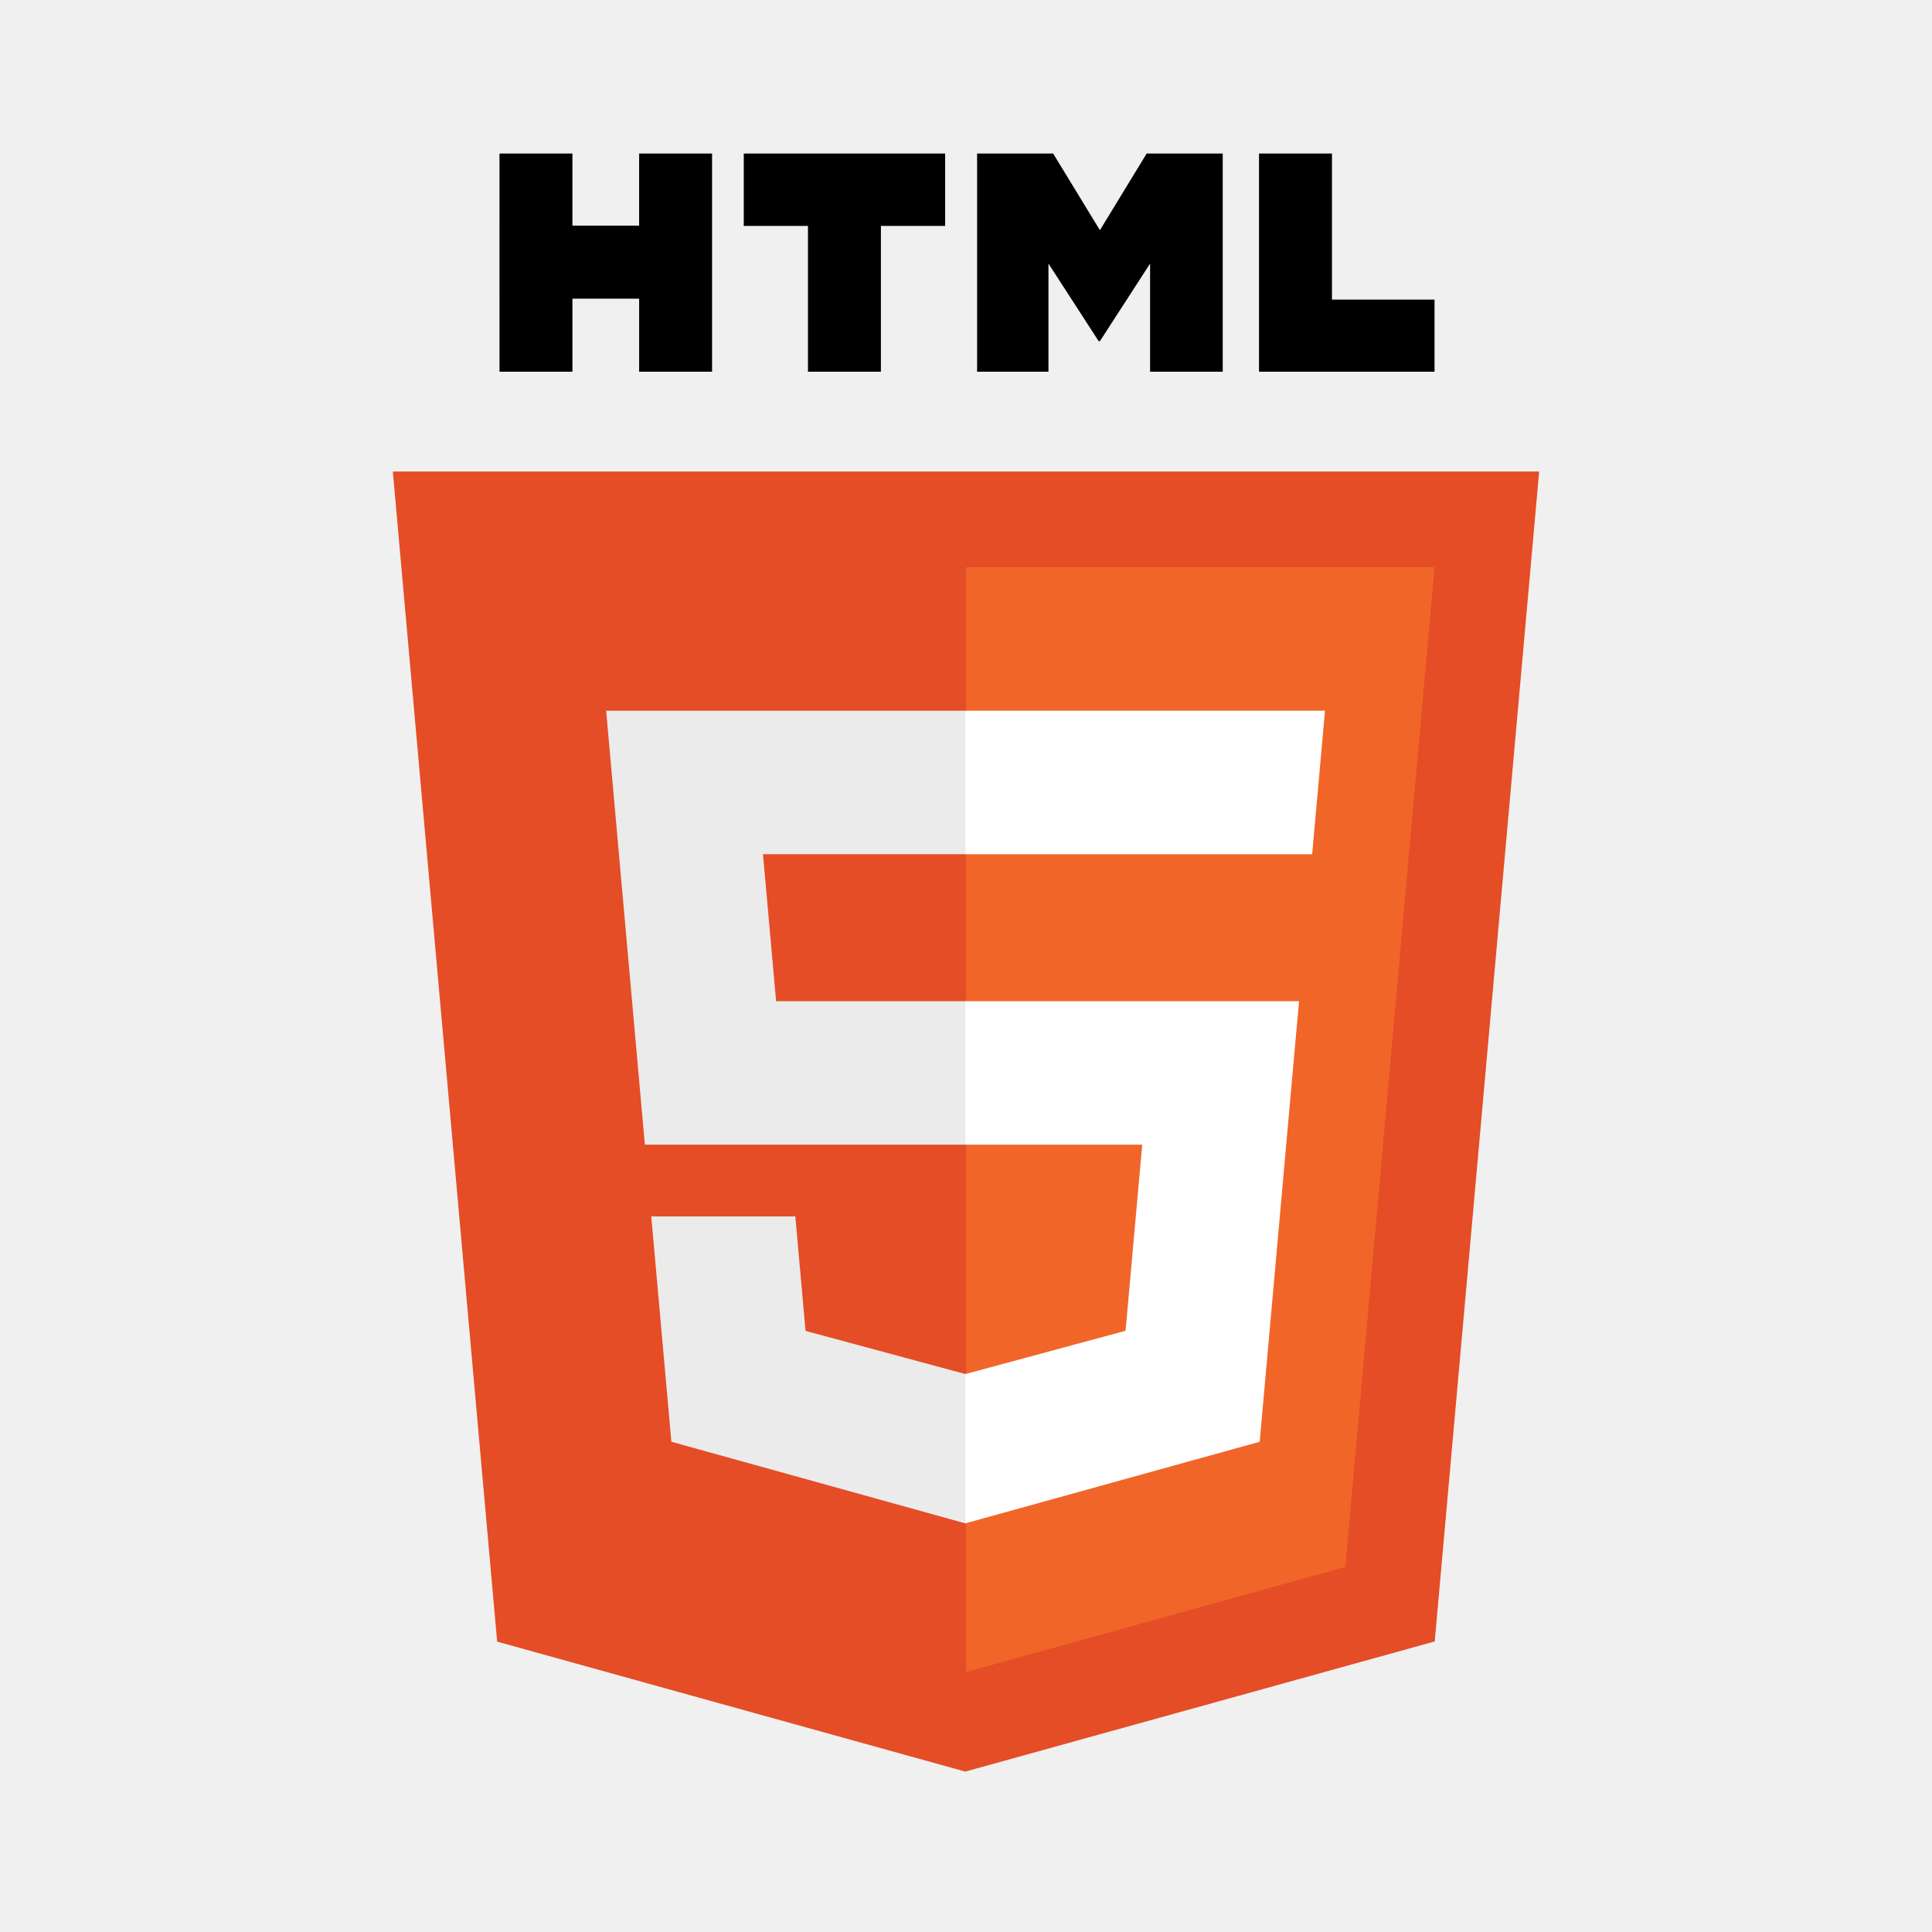
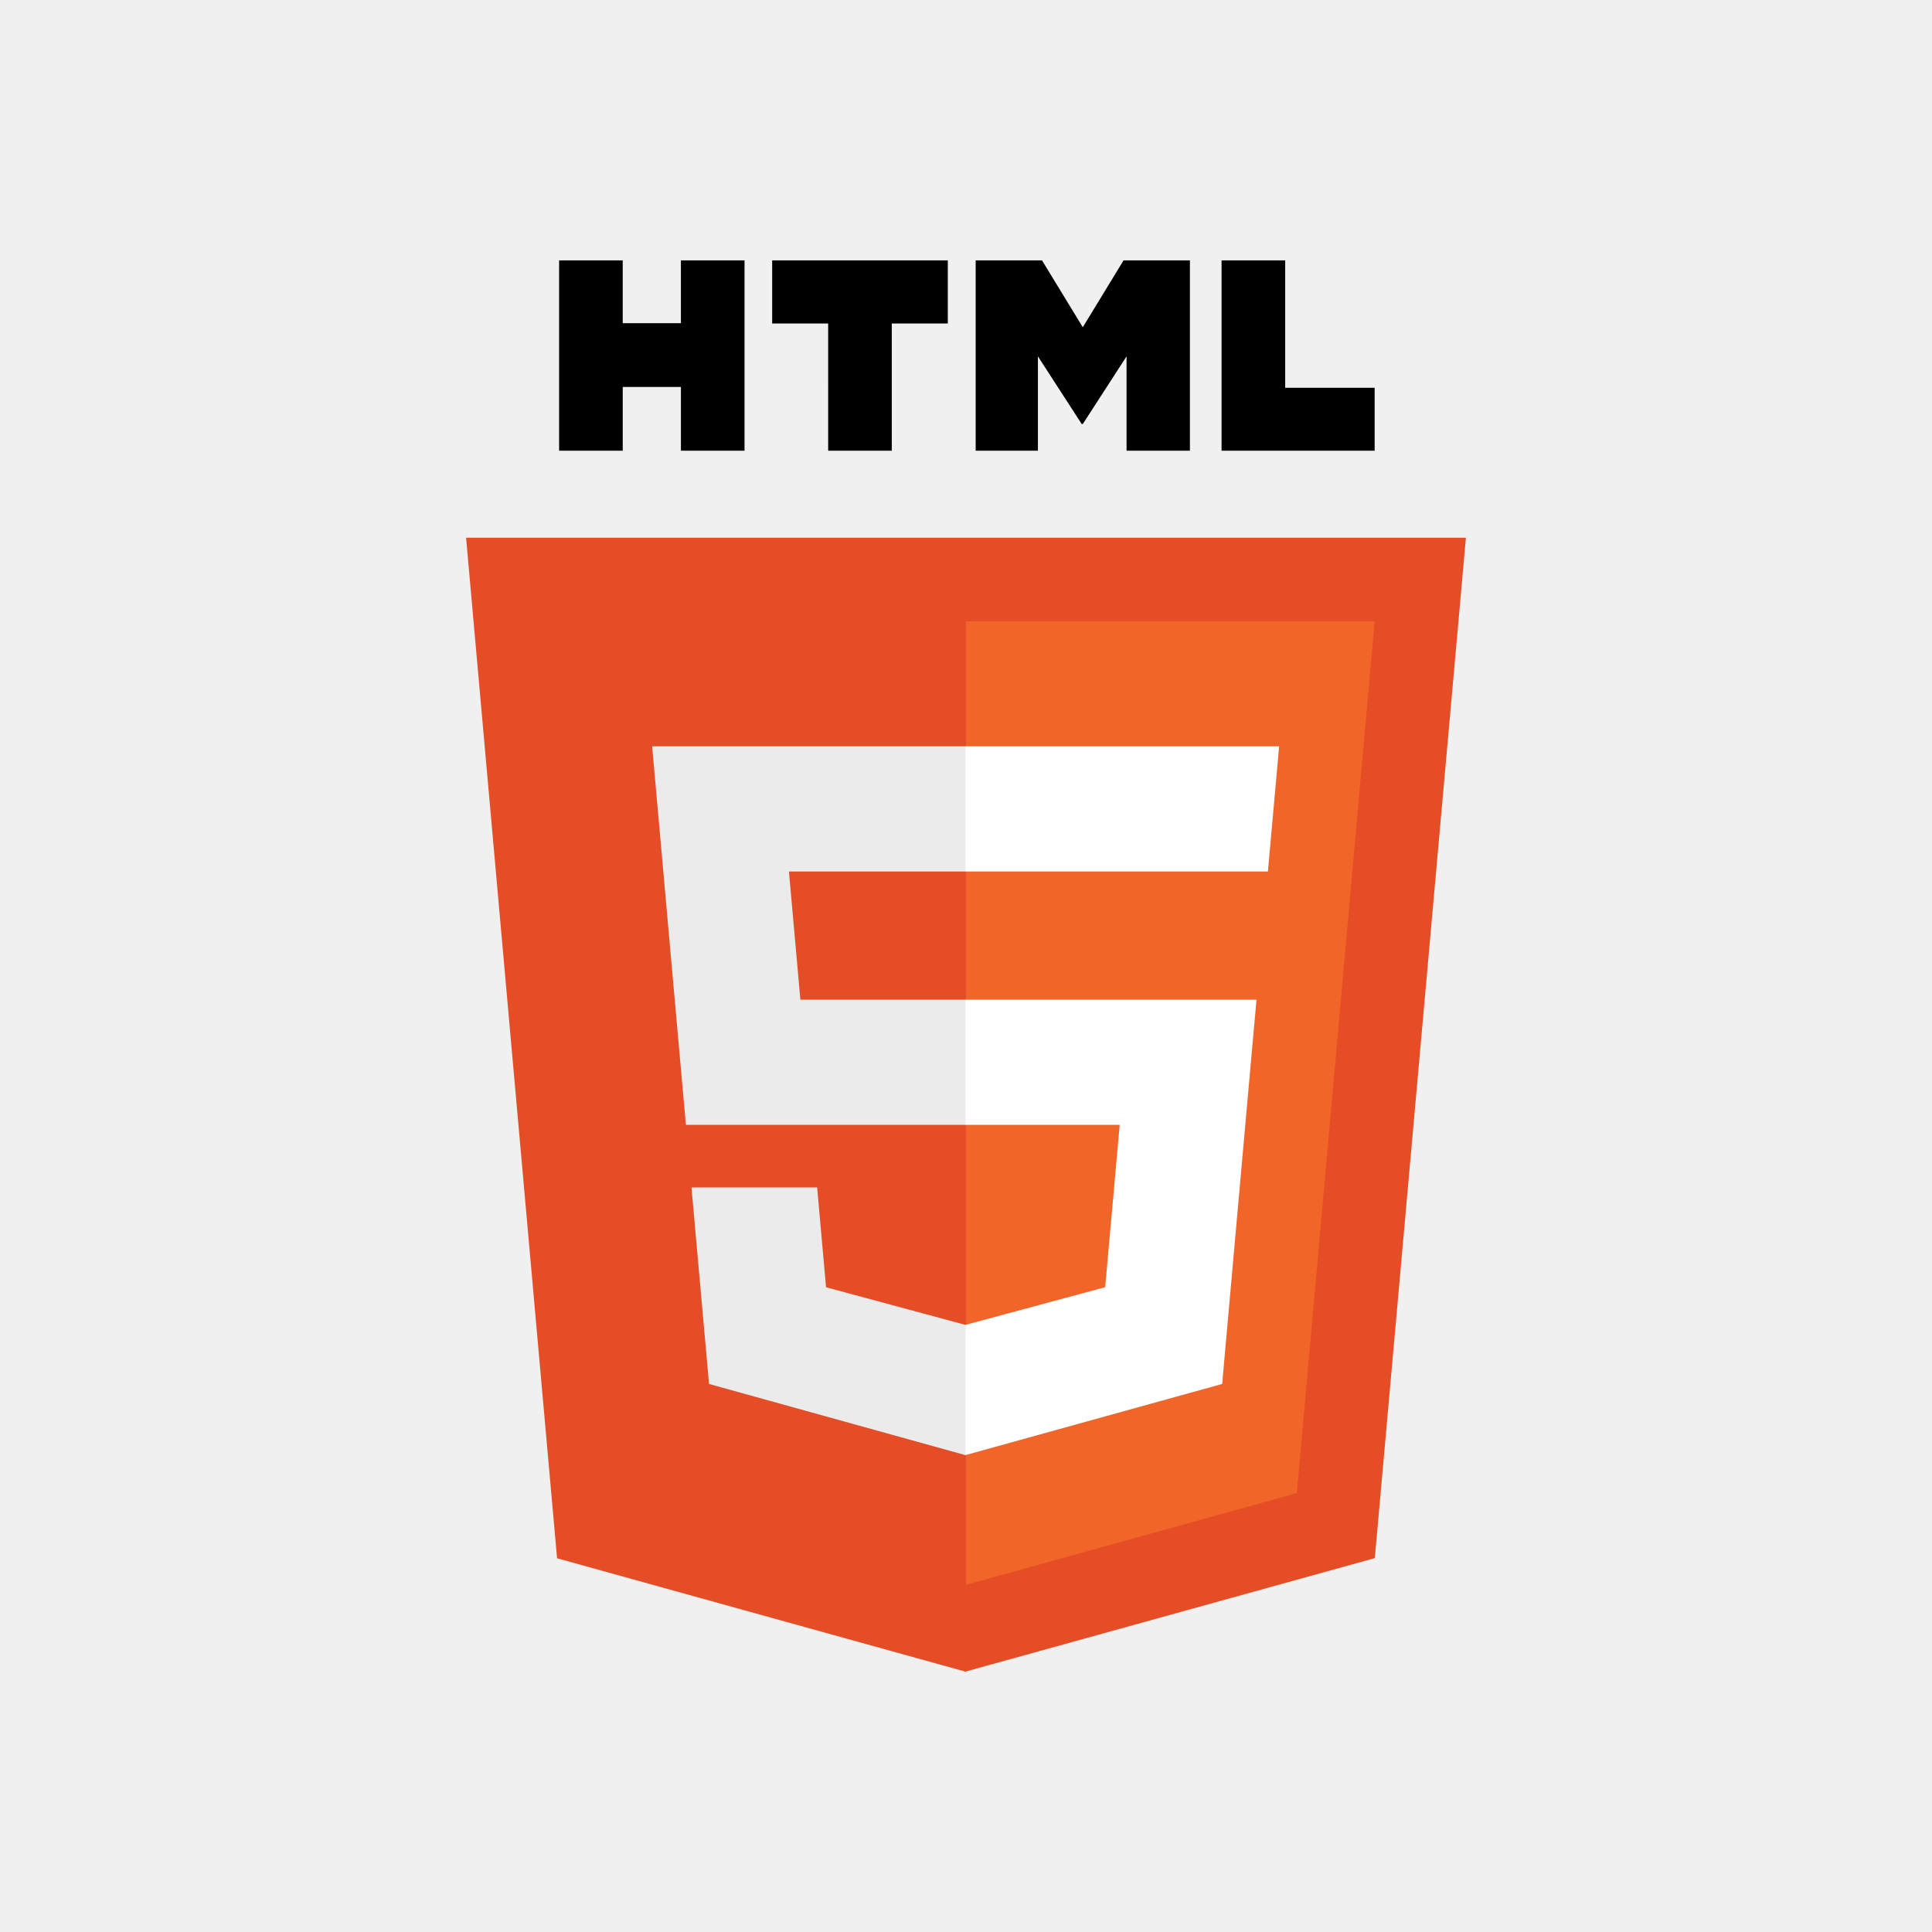
- <svg xmlns="http://www.w3.org/2000/svg" width="256" height="256" viewBox="0 52.5 256 256">
-   <path fill="#E44D26" d="M203.947 114.979L190.109 270l-62.203 17.245-62.031-17.221-13.822-155.045h151.894z" />
-   <path fill="#F16529" d="M128 274.063l50.262-13.935 11.826-132.472H128v146.407z" />
-   <path fill="#EBEBEB" d="M101.1 165.688H128v-19.016H80.318l.455 5.102 4.674 52.401H128V185.16h-25.163l-1.737-19.472zm4.285 47.996H86.296l2.664 29.856 38.953 10.813.087-.023v-19.784l-.083.021-21.178-5.718-1.354-15.165z" />
-   <path d="M66.185 72.844h9.664v9.547h8.84v-9.547h9.664v28.912H84.69v-9.682h-8.84v9.682h-9.664l-.001-28.912zm40.875 9.588h-8.507v-9.587h26.683v9.587h-8.511v19.325h-9.664l-.001-19.325zm22.41-9.588h10.077l6.197 10.159 6.193-10.159h10.08v28.912h-9.624v-14.33l-6.649 10.28h-.166l-6.652-10.28v14.331h-9.456V72.844zm37.356 0h9.667V92.2h13.59v9.557h-23.257V72.844z" />
-   <path fill="#FFF" d="M127.935 204.175h23.415l-2.206 24.662-21.209 5.726v19.782l38.983-10.805.285-3.212 4.469-50.063.464-5.105h-44.201v19.015zm0-38.534v.047h45.932l.382-4.274.866-9.64.455-5.102h-47.635v18.969z" />
+ <svg xmlns="http://www.w3.org/2000/svg" width="100%" height="100%" viewBox="0 0 256 256" version="1.1" xml:space="preserve" style="fill-rule:evenodd;clip-rule:evenodd;stroke-linejoin:round;stroke-miterlimit:2;">
+   <g transform="matrix(0.872197,0,0,0.872197,16.3587,16.756)">
+     <path d="M203.947,62.479L190.109,217.5L127.906,234.745L65.875,217.524L52.053,62.479L203.947,62.479Z" style="fill:rgb(228,77,38);fill-rule:nonzero;" />
+     <path d="M128,221.563L178.262,207.628L190.088,75.156L128,75.156L128,221.563Z" style="fill:rgb(241,101,41);fill-rule:nonzero;" />
+     <path d="M101.1,113.188L128,113.188L128,94.172L80.318,94.172L80.773,99.274L85.447,151.675L128,151.675L128,132.66L102.837,132.66L101.1,113.188ZM105.385,161.184L86.296,161.184L88.96,191.04L127.913,201.853L128,201.83L128,182.046L127.917,182.067L106.739,176.349L105.385,161.184Z" style="fill:rgb(235,235,235);fill-rule:nonzero;" />
+     <path d="M66.185,20.344L75.849,20.344L75.849,29.891L84.689,29.891L84.689,20.344L94.353,20.344L94.353,49.256L84.69,49.256L84.69,39.574L75.85,39.574L75.85,49.256L66.186,49.256L66.185,20.344ZM107.06,29.932L98.553,29.932L98.553,20.345L125.236,20.345L125.236,29.932L116.725,29.932L116.725,49.257L107.061,49.257L107.06,29.932ZM129.47,20.344L139.547,20.344L145.744,30.503L151.937,20.344L162.017,20.344L162.017,49.256L152.393,49.256L152.393,34.926L145.744,45.206L145.578,45.206L138.926,34.926L138.926,49.257L129.47,49.257L129.47,20.344ZM166.826,20.344L176.493,20.344L176.493,39.7L190.083,39.7L190.083,49.257L166.826,49.257L166.826,20.344Z" style="fill-rule:nonzero;" />
+     <path d="M127.935,151.675L151.35,151.675L149.144,176.337L127.935,182.063L127.935,201.845L166.918,191.04L167.203,187.828L171.672,137.765L172.136,132.66L127.935,132.66L127.935,151.675ZM127.935,94.172L127.935,113.188L173.867,113.188L174.249,108.914L175.115,99.274L175.57,94.172L127.935,94.172Z" style="fill:white;fill-rule:nonzero;" />
+   </g>
</svg>
